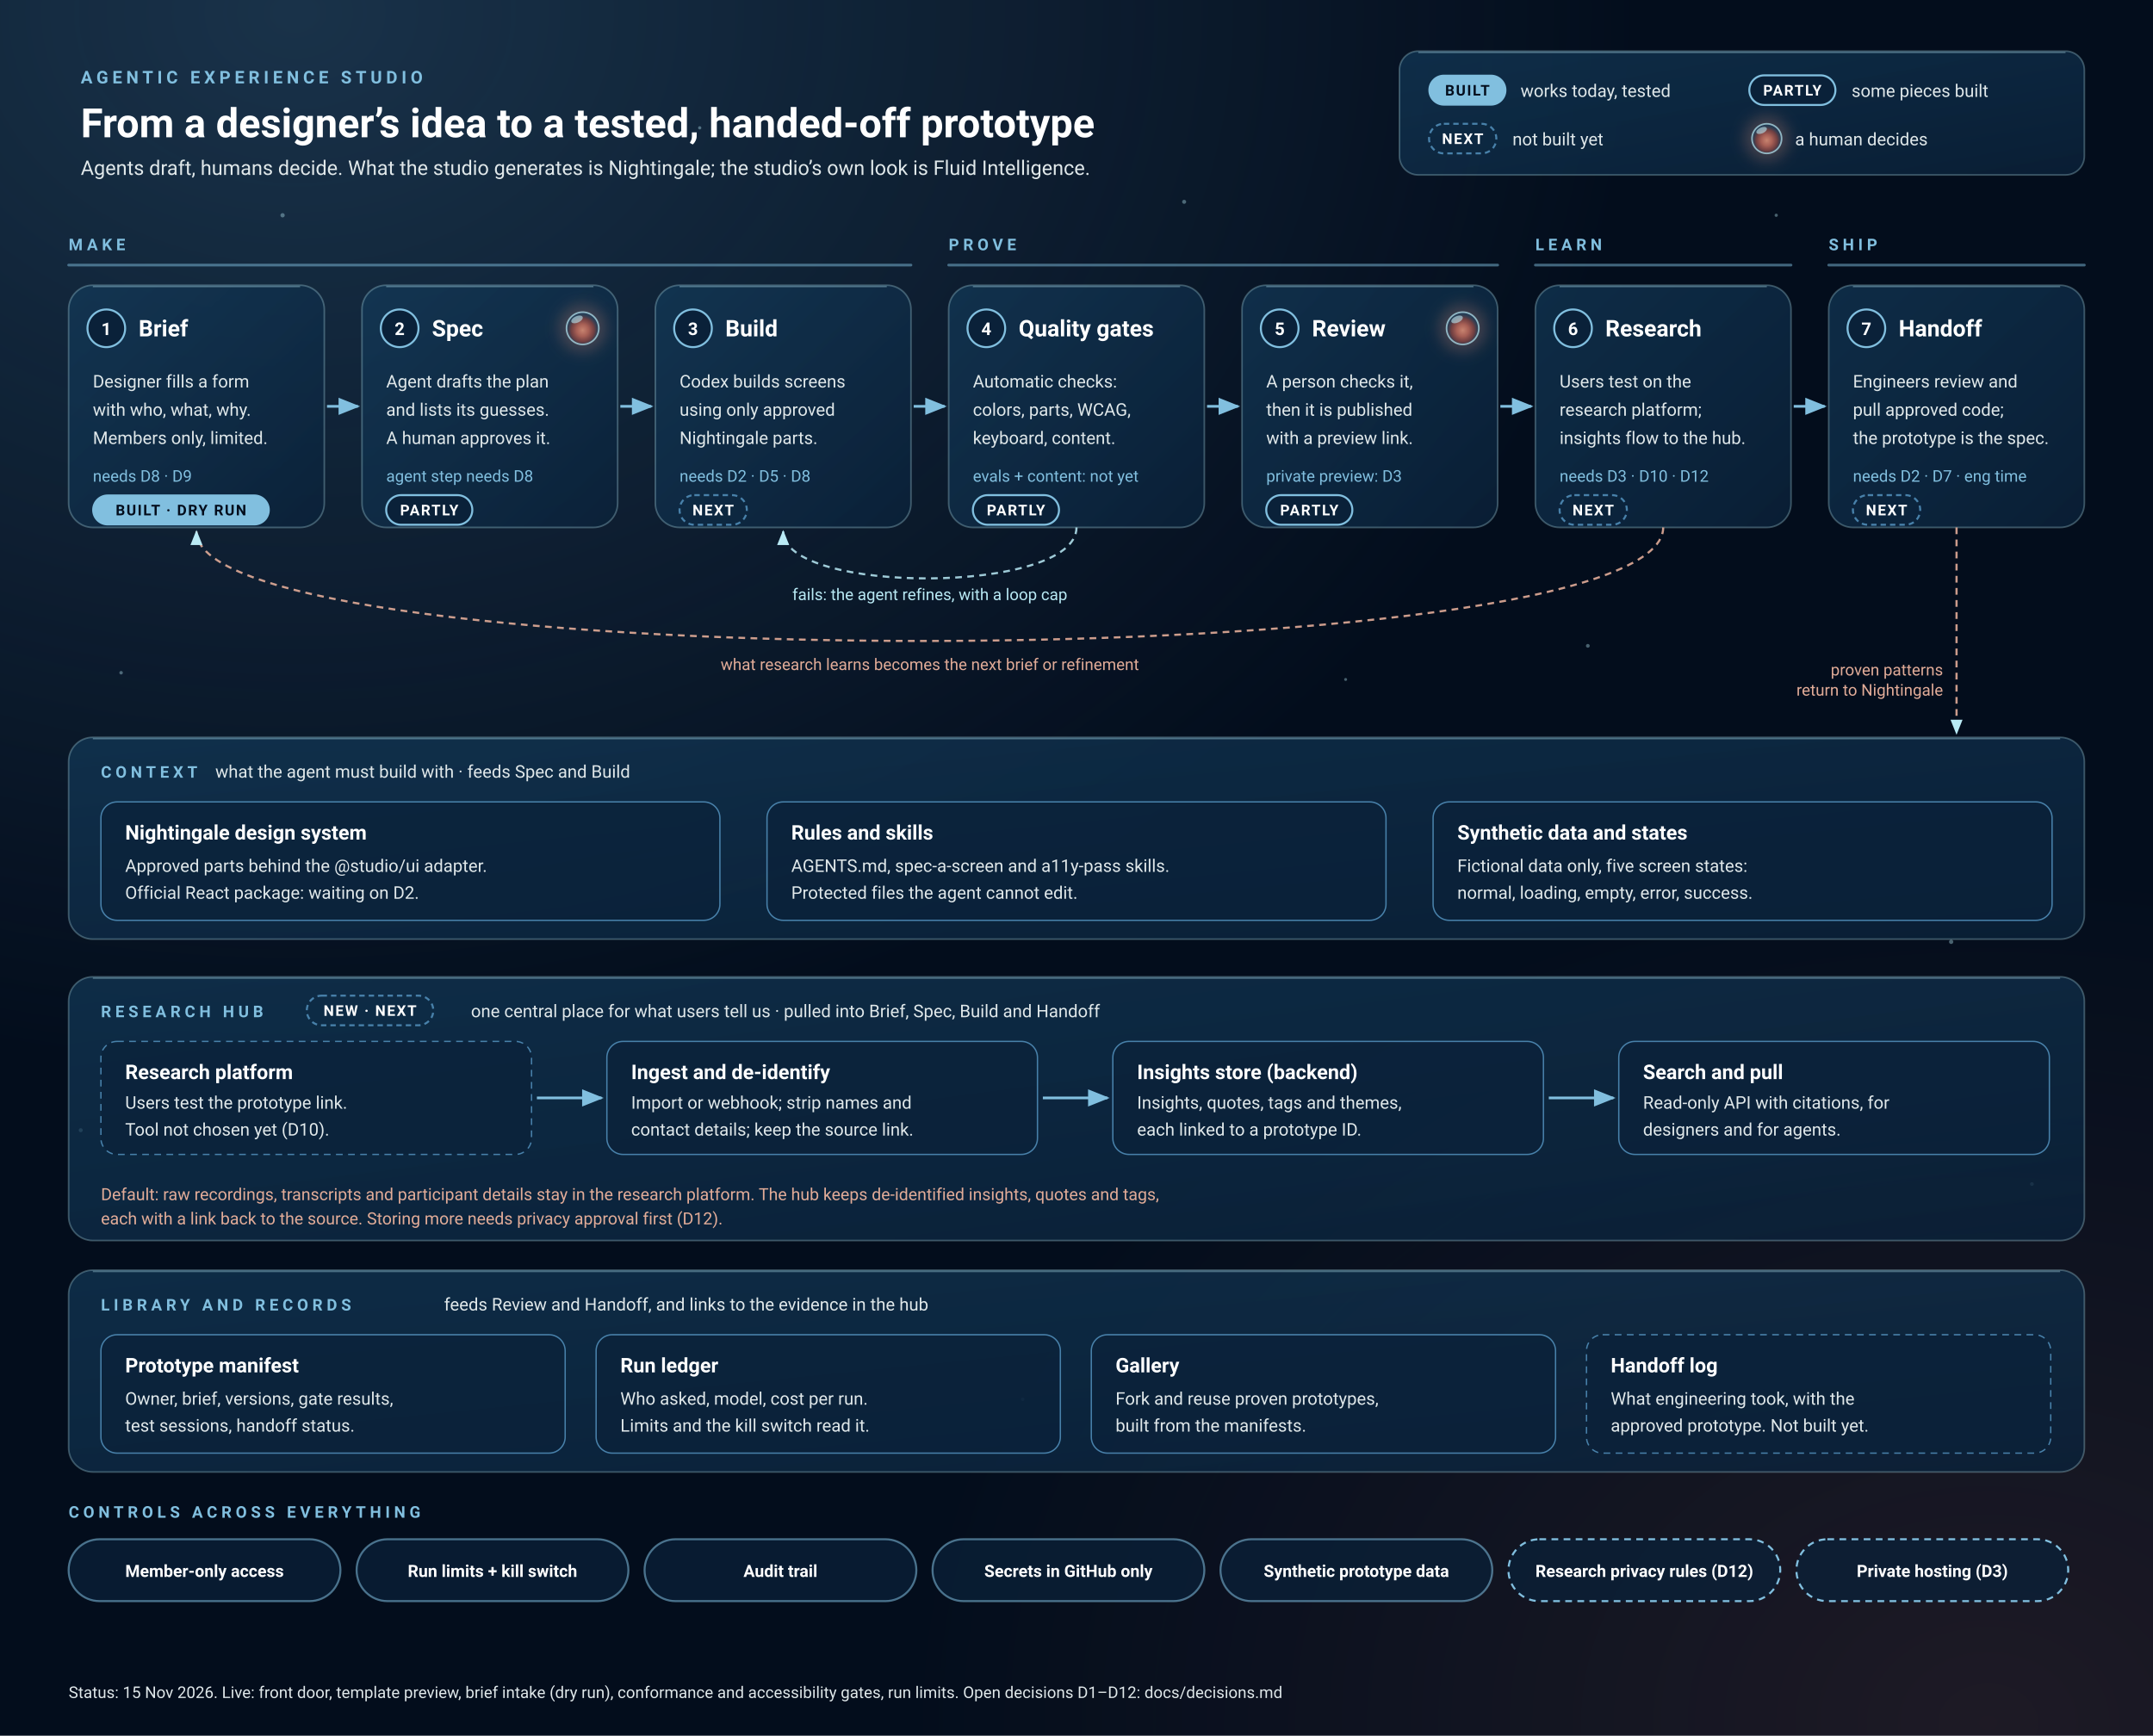
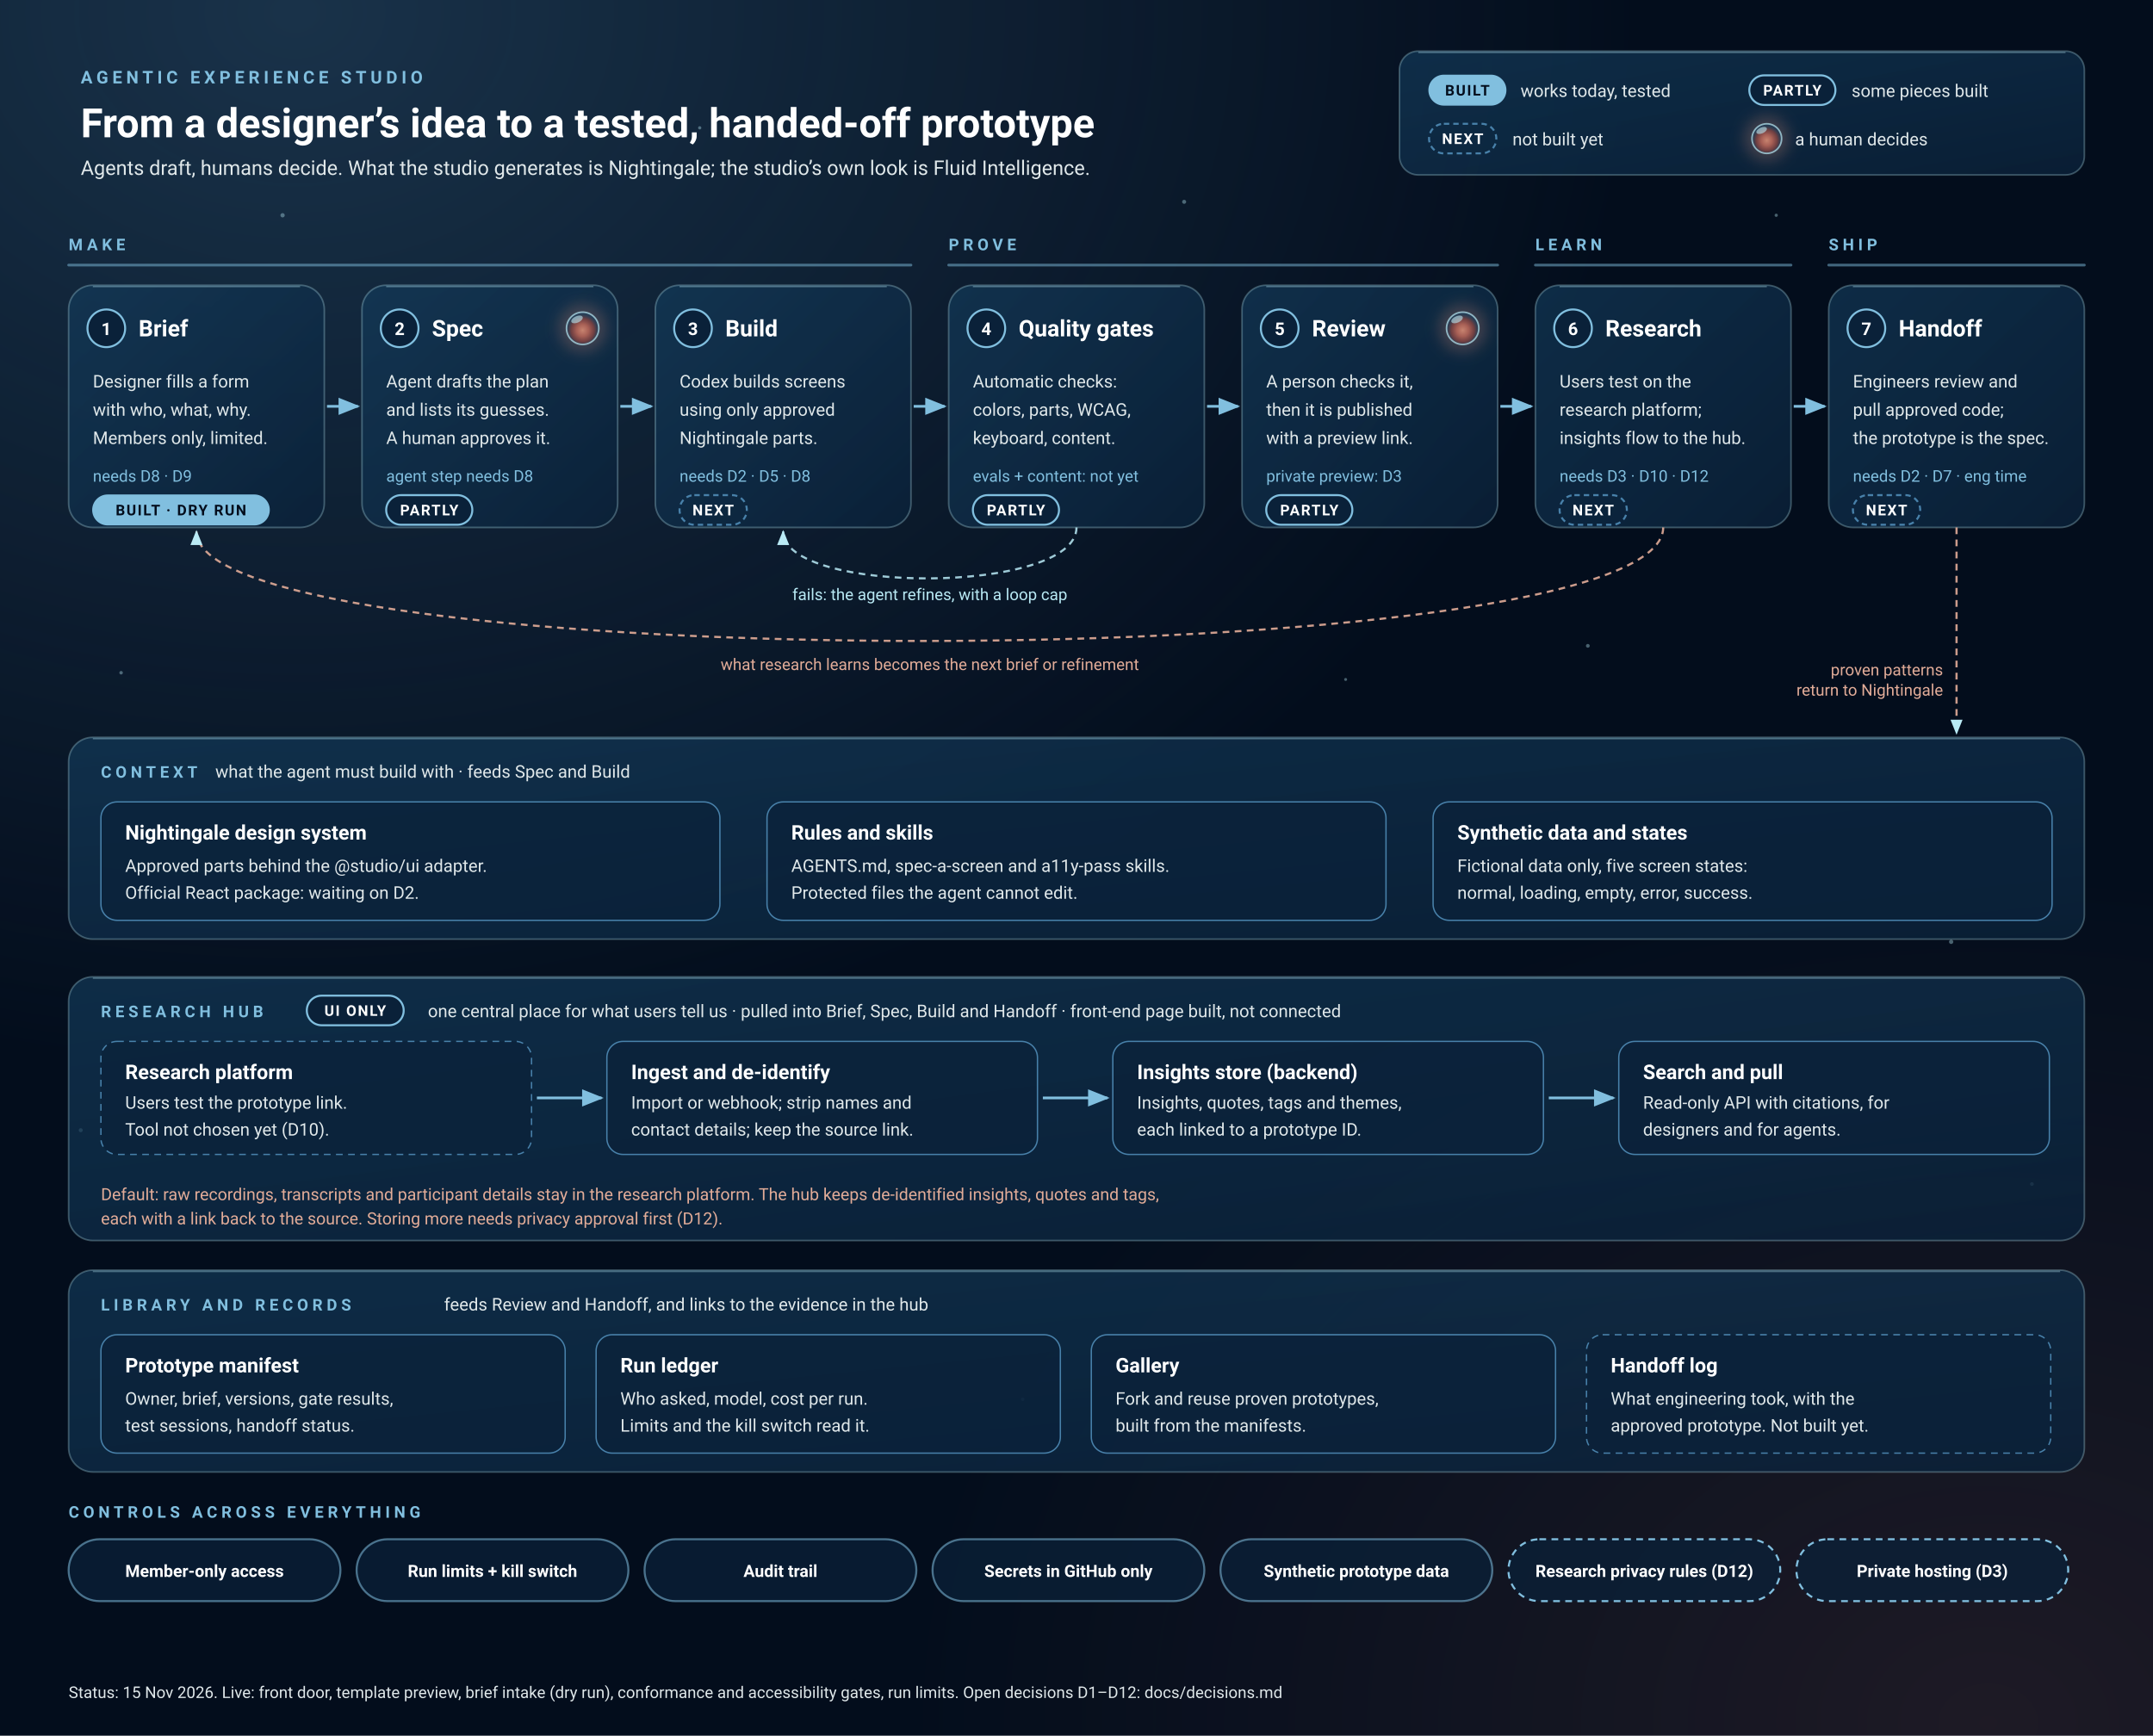
<svg xmlns="http://www.w3.org/2000/svg" viewBox="0 0 1600 1290" width="1600" height="1290" role="img" aria-labelledby="t d" font-family="system-ui, -apple-system, 'Segoe UI', Roboto, Arial, sans-serif">
  <defs>
    <radialGradient id="bgA" cx="0.14" cy="0" r="0.62">
      <stop offset="0" stop-color="#4881aa" stop-opacity="0.32" />
      <stop offset="1" stop-color="#4881aa" stop-opacity="0" />
    </radialGradient>
    <radialGradient id="bgB" cx="0.92" cy="1" r="0.5">
      <stop offset="0" stop-color="#a75f55" stop-opacity="0.16" />
      <stop offset="1" stop-color="#a75f55" stop-opacity="0" />
    </radialGradient>
    <linearGradient id="glass" x1="0" y1="0" x2="1" y2="1">
      <stop offset="0" stop-color="#133b5b" stop-opacity="0.66" />
      <stop offset="1" stop-color="#0a2139" stop-opacity="0.82" />
    </linearGradient>
    <radialGradient id="orb" cx="0.5" cy="0.56" r="0.5">
      <stop offset="0" stop-color="#c7836f" />
      <stop offset="0.38" stop-color="#a75f55" />
      <stop offset="0.72" stop-color="#743f40" stop-opacity="0.9" />
      <stop offset="1" stop-color="#133b5b" stop-opacity="0.55" />
    </radialGradient>
    <filter id="glow" x="-80%" y="-80%" width="260%" height="260%">
      <feGaussianBlur stdDeviation="5" />
    </filter>
    <marker id="arrow" viewBox="0 0 10 10" refX="9" refY="5" markerWidth="8" markerHeight="8" orient="auto-start-reverse">
      <path d="M0 1L10 5L0 9z" fill="#81bfdf" />
    </marker>
    <marker id="arrowSoft" viewBox="0 0 10 10" refX="9" refY="5" markerWidth="7" markerHeight="7" orient="auto-start-reverse">
      <path d="M0 1L10 5L0 9z" fill="#b9eaf5" />
    </marker>
  </defs>
  <rect width="1600" height="1290" fill="#030d1c" />
  <rect width="1600" height="1290" fill="url(#bgA)" />
  <rect width="1600" height="1290" fill="url(#bgB)" />
  <circle cx="210" cy="160" r="1.6" fill="#b9eaf5" opacity="0.38" />
  <circle cx="520" cy="95" r="1.2" fill="#b9eaf5" opacity="0.38" />
  <circle cx="880" cy="150" r="1.5" fill="#b9eaf5" opacity="0.38" />
  <circle cx="1180" cy="480" r="1.4" fill="#b9eaf5" opacity="0.38" />
  <circle cx="90" cy="500" r="1.3" fill="#b9eaf5" opacity="0.38" />
  <circle cx="1450" cy="700" r="1.6" fill="#b9eaf5" opacity="0.38" />
  <circle cx="760" cy="1040" r="1.3" fill="#b9eaf5" opacity="0.38" />
  <circle cx="330" cy="905" r="1.2" fill="#b9eaf5" opacity="0.38" />
  <circle cx="1510" cy="880" r="1.4" fill="#b9eaf5" opacity="0.38" />
  <circle cx="1000" cy="505" r="1.1" fill="#b9eaf5" opacity="0.38" />
  <circle cx="60" cy="840" r="1.5" fill="#b9eaf5" opacity="0.38" />
  <circle cx="1320" cy="160" r="1.2" fill="#b9eaf5" opacity="0.38" />
  <text x="60" y="62" font-size="13" font-weight="700" fill="#81bfdf" text-anchor="start" letter-spacing="3">AGENTIC EXPERIENCE STUDIO</text>
  <text x="60" y="102" font-size="30" font-weight="700" fill="#ffffff" text-anchor="start">From a designer’s idea to a tested, handed-off prototype</text>
  <text x="60" y="130" font-size="15" font-weight="400" fill="#e0e8ea" text-anchor="start">Agents draft, humans decide. What the studio generates is Nightingale; the studio’s own look is Fluid Intelligence.</text>
  <rect x="1040" y="38" width="509" height="92" rx="14" fill="url(#glass)" stroke="#b9eaf5" stroke-opacity="0.3" stroke-width="1.2" />
  <path d="M1054 39H1535" stroke="#b9eaf5" stroke-opacity="0.35" stroke-width="1" />
  <rect x="1062" y="56" width="57" height="22" rx="11" fill="#81bfdf" stroke="#81bfdf" />
  <text x="1090.5" y="71" font-size="11" font-weight="700" fill="#030d1c" text-anchor="middle" letter-spacing="1">BUILT</text>
  <text x="1130" y="72" font-size="13" font-weight="400" fill="#e0e8ea" text-anchor="start">works today, tested</text>
  <rect x="1300" y="56" width="64" height="22" rx="11" fill="#0a2139" stroke="#81bfdf" stroke-width="1.5" />
  <text x="1332" y="71" font-size="11" font-weight="700" fill="#ffffff" text-anchor="middle" letter-spacing="1">PARTLY</text>
  <text x="1376" y="72" font-size="13" font-weight="400" fill="#e0e8ea" text-anchor="start">some pieces built</text>
  <rect x="1062" y="92" width="50" height="22" rx="11" fill="none" stroke="#4881aa" stroke-width="1.5" stroke-dasharray="4 3" />
  <text x="1087" y="107" font-size="11" font-weight="700" fill="#ffffff" text-anchor="middle" letter-spacing="1">NEXT</text>
  <text x="1124" y="108" font-size="13" font-weight="400" fill="#e0e8ea" text-anchor="start">not built yet</text>
  <circle cx="1313" cy="103" r="17" fill="#c7836f" opacity="0.28" filter="url(#glow)" />
  <circle cx="1313" cy="103" r="11" fill="url(#orb)" />
  <circle cx="1313" cy="103" r="11" fill="none" stroke="#b9eaf5" stroke-opacity="0.7" stroke-width="1.2" />
  <ellipse cx="1309.15" cy="96.95" rx="4.18" ry="2.2" fill="#b9eaf5" opacity="0.6" transform="rotate(-24 1309.15 96.95)" />
  <text x="1334" y="108" font-size="13" font-weight="400" fill="#e0e8ea" text-anchor="start">a human decides</text>
  <text x="51" y="186" font-size="12" font-weight="700" fill="#81bfdf" text-anchor="start" letter-spacing="3">MAKE</text>
  <path d="M51 197H677" stroke="#81bfdf" stroke-opacity="0.5" stroke-width="2" stroke-linecap="round" />
  <text x="705" y="186" font-size="12" font-weight="700" fill="#81bfdf" text-anchor="start" letter-spacing="3">PROVE</text>
  <path d="M705 197H1113" stroke="#81bfdf" stroke-opacity="0.5" stroke-width="2" stroke-linecap="round" />
  <text x="1141" y="186" font-size="12" font-weight="700" fill="#81bfdf" text-anchor="start" letter-spacing="3">LEARN</text>
  <path d="M1141 197H1331" stroke="#81bfdf" stroke-opacity="0.5" stroke-width="2" stroke-linecap="round" />
  <text x="1359" y="186" font-size="12" font-weight="700" fill="#81bfdf" text-anchor="start" letter-spacing="3">SHIP</text>
  <path d="M1359 197H1549" stroke="#81bfdf" stroke-opacity="0.5" stroke-width="2" stroke-linecap="round" />
  <rect x="51" y="212" width="190" height="180" rx="18" fill="url(#glass)" stroke="#b9eaf5" stroke-opacity="0.3" stroke-width="1.2" />
  <path d="M69 213H223" stroke="#b9eaf5" stroke-opacity="0.35" stroke-width="1" />
  <circle cx="79" cy="244" r="14" fill="#0a2139" stroke="#81bfdf" stroke-width="1.5" />
  <text x="79" y="249" font-size="13" font-weight="700" fill="#ffffff" text-anchor="middle">1</text>
  <text x="103" y="250" font-size="17" font-weight="700" fill="#ffffff" text-anchor="start">Brief</text>
  <text x="69" y="288" font-size="13" font-weight="400" fill="#e0e8ea" text-anchor="start">Designer fills a form</text>
  <text x="69" y="309" font-size="13" font-weight="400" fill="#e0e8ea" text-anchor="start">with who, what, why.</text>
  <text x="69" y="330" font-size="13" font-weight="400" fill="#e0e8ea" text-anchor="start">Members only, limited.</text>
  <text x="69" y="358" font-size="12" font-weight="400" fill="#81bfdf" text-anchor="start">needs D8 · D9</text>
  <rect x="69" y="368" width="131" height="22" rx="11" fill="#81bfdf" stroke="#81bfdf" />
  <text x="134.5" y="383" font-size="11" font-weight="700" fill="#030d1c" text-anchor="middle" letter-spacing="1">BUILT · DRY RUN</text>
  <path d="M243 302H266" stroke="#81bfdf" stroke-width="2" marker-end="url(#arrow)" />
  <rect x="269" y="212" width="190" height="180" rx="18" fill="url(#glass)" stroke="#b9eaf5" stroke-opacity="0.3" stroke-width="1.2" />
  <path d="M287 213H441" stroke="#b9eaf5" stroke-opacity="0.35" stroke-width="1" />
  <circle cx="297" cy="244" r="14" fill="#0a2139" stroke="#81bfdf" stroke-width="1.5" />
  <text x="297" y="249" font-size="13" font-weight="700" fill="#ffffff" text-anchor="middle">2</text>
  <text x="321" y="250" font-size="17" font-weight="700" fill="#ffffff" text-anchor="start">Spec</text>
  <circle cx="433" cy="244" r="18" fill="#c7836f" opacity="0.28" filter="url(#glow)" />
  <circle cx="433" cy="244" r="12" fill="url(#orb)" />
  <circle cx="433" cy="244" r="12" fill="none" stroke="#b9eaf5" stroke-opacity="0.7" stroke-width="1.2" />
  <ellipse cx="428.8" cy="237.4" rx="4.56" ry="2.4" fill="#b9eaf5" opacity="0.6" transform="rotate(-24 428.8 237.4)" />
  <text x="287" y="288" font-size="13" font-weight="400" fill="#e0e8ea" text-anchor="start">Agent drafts the plan</text>
  <text x="287" y="309" font-size="13" font-weight="400" fill="#e0e8ea" text-anchor="start">and lists its guesses.</text>
  <text x="287" y="330" font-size="13" font-weight="400" fill="#e0e8ea" text-anchor="start">A human approves it.</text>
  <text x="287" y="358" font-size="12" font-weight="400" fill="#81bfdf" text-anchor="start">agent step needs D8</text>
  <rect x="287" y="368" width="64" height="22" rx="11" fill="#0a2139" stroke="#81bfdf" stroke-width="1.5" />
  <text x="319" y="383" font-size="11" font-weight="700" fill="#ffffff" text-anchor="middle" letter-spacing="1">PARTLY</text>
  <path d="M461 302H484" stroke="#81bfdf" stroke-width="2" marker-end="url(#arrow)" />
  <rect x="487" y="212" width="190" height="180" rx="18" fill="url(#glass)" stroke="#b9eaf5" stroke-opacity="0.3" stroke-width="1.2" />
  <path d="M505 213H659" stroke="#b9eaf5" stroke-opacity="0.35" stroke-width="1" />
  <circle cx="515" cy="244" r="14" fill="#0a2139" stroke="#81bfdf" stroke-width="1.5" />
  <text x="515" y="249" font-size="13" font-weight="700" fill="#ffffff" text-anchor="middle">3</text>
  <text x="539" y="250" font-size="17" font-weight="700" fill="#ffffff" text-anchor="start">Build</text>
  <text x="505" y="288" font-size="13" font-weight="400" fill="#e0e8ea" text-anchor="start">Codex builds screens</text>
  <text x="505" y="309" font-size="13" font-weight="400" fill="#e0e8ea" text-anchor="start">using only approved</text>
  <text x="505" y="330" font-size="13" font-weight="400" fill="#e0e8ea" text-anchor="start">Nightingale parts.</text>
  <text x="505" y="358" font-size="12" font-weight="400" fill="#81bfdf" text-anchor="start">needs D2 · D5 · D8</text>
  <rect x="505" y="368" width="50" height="22" rx="11" fill="none" stroke="#4881aa" stroke-width="1.5" stroke-dasharray="4 3" />
  <text x="530" y="383" font-size="11" font-weight="700" fill="#ffffff" text-anchor="middle" letter-spacing="1">NEXT</text>
  <path d="M679 302H702" stroke="#81bfdf" stroke-width="2" marker-end="url(#arrow)" />
  <rect x="705" y="212" width="190" height="180" rx="18" fill="url(#glass)" stroke="#b9eaf5" stroke-opacity="0.3" stroke-width="1.2" />
  <path d="M723 213H877" stroke="#b9eaf5" stroke-opacity="0.35" stroke-width="1" />
  <circle cx="733" cy="244" r="14" fill="#0a2139" stroke="#81bfdf" stroke-width="1.5" />
  <text x="733" y="249" font-size="13" font-weight="700" fill="#ffffff" text-anchor="middle">4</text>
  <text x="757" y="250" font-size="17" font-weight="700" fill="#ffffff" text-anchor="start">Quality gates</text>
  <text x="723" y="288" font-size="13" font-weight="400" fill="#e0e8ea" text-anchor="start">Automatic checks:</text>
  <text x="723" y="309" font-size="13" font-weight="400" fill="#e0e8ea" text-anchor="start">colors, parts, WCAG,</text>
  <text x="723" y="330" font-size="13" font-weight="400" fill="#e0e8ea" text-anchor="start">keyboard, content.</text>
  <text x="723" y="358" font-size="12" font-weight="400" fill="#81bfdf" text-anchor="start">evals + content: not yet</text>
  <rect x="723" y="368" width="64" height="22" rx="11" fill="#0a2139" stroke="#81bfdf" stroke-width="1.5" />
  <text x="755" y="383" font-size="11" font-weight="700" fill="#ffffff" text-anchor="middle" letter-spacing="1">PARTLY</text>
  <path d="M897 302H920" stroke="#81bfdf" stroke-width="2" marker-end="url(#arrow)" />
  <rect x="923" y="212" width="190" height="180" rx="18" fill="url(#glass)" stroke="#b9eaf5" stroke-opacity="0.3" stroke-width="1.2" />
  <path d="M941 213H1095" stroke="#b9eaf5" stroke-opacity="0.35" stroke-width="1" />
  <circle cx="951" cy="244" r="14" fill="#0a2139" stroke="#81bfdf" stroke-width="1.5" />
  <text x="951" y="249" font-size="13" font-weight="700" fill="#ffffff" text-anchor="middle">5</text>
  <text x="975" y="250" font-size="17" font-weight="700" fill="#ffffff" text-anchor="start">Review</text>
  <circle cx="1087" cy="244" r="18" fill="#c7836f" opacity="0.28" filter="url(#glow)" />
  <circle cx="1087" cy="244" r="12" fill="url(#orb)" />
  <circle cx="1087" cy="244" r="12" fill="none" stroke="#b9eaf5" stroke-opacity="0.7" stroke-width="1.2" />
  <ellipse cx="1082.8" cy="237.4" rx="4.56" ry="2.4" fill="#b9eaf5" opacity="0.6" transform="rotate(-24 1082.8 237.4)" />
  <text x="941" y="288" font-size="13" font-weight="400" fill="#e0e8ea" text-anchor="start">A person checks it,</text>
  <text x="941" y="309" font-size="13" font-weight="400" fill="#e0e8ea" text-anchor="start">then it is published</text>
  <text x="941" y="330" font-size="13" font-weight="400" fill="#e0e8ea" text-anchor="start">with a preview link.</text>
  <text x="941" y="358" font-size="12" font-weight="400" fill="#81bfdf" text-anchor="start">private preview: D3</text>
  <rect x="941" y="368" width="64" height="22" rx="11" fill="#0a2139" stroke="#81bfdf" stroke-width="1.5" />
  <text x="973" y="383" font-size="11" font-weight="700" fill="#ffffff" text-anchor="middle" letter-spacing="1">PARTLY</text>
  <path d="M1115 302H1138" stroke="#81bfdf" stroke-width="2" marker-end="url(#arrow)" />
  <rect x="1141" y="212" width="190" height="180" rx="18" fill="url(#glass)" stroke="#b9eaf5" stroke-opacity="0.3" stroke-width="1.2" />
  <path d="M1159 213H1313" stroke="#b9eaf5" stroke-opacity="0.35" stroke-width="1" />
  <circle cx="1169" cy="244" r="14" fill="#0a2139" stroke="#81bfdf" stroke-width="1.5" />
  <text x="1169" y="249" font-size="13" font-weight="700" fill="#ffffff" text-anchor="middle">6</text>
  <text x="1193" y="250" font-size="17" font-weight="700" fill="#ffffff" text-anchor="start">Research</text>
  <text x="1159" y="288" font-size="13" font-weight="400" fill="#e0e8ea" text-anchor="start">Users test on the</text>
  <text x="1159" y="309" font-size="13" font-weight="400" fill="#e0e8ea" text-anchor="start">research platform;</text>
  <text x="1159" y="330" font-size="13" font-weight="400" fill="#e0e8ea" text-anchor="start">insights flow to the hub.</text>
  <text x="1159" y="358" font-size="12" font-weight="400" fill="#81bfdf" text-anchor="start">needs D3 · D10 · D12</text>
  <rect x="1159" y="368" width="50" height="22" rx="11" fill="none" stroke="#4881aa" stroke-width="1.5" stroke-dasharray="4 3" />
  <text x="1184" y="383" font-size="11" font-weight="700" fill="#ffffff" text-anchor="middle" letter-spacing="1">NEXT</text>
  <path d="M1333 302H1356" stroke="#81bfdf" stroke-width="2" marker-end="url(#arrow)" />
  <rect x="1359" y="212" width="190" height="180" rx="18" fill="url(#glass)" stroke="#b9eaf5" stroke-opacity="0.3" stroke-width="1.2" />
  <path d="M1377 213H1531" stroke="#b9eaf5" stroke-opacity="0.35" stroke-width="1" />
  <circle cx="1387" cy="244" r="14" fill="#0a2139" stroke="#81bfdf" stroke-width="1.5" />
  <text x="1387" y="249" font-size="13" font-weight="700" fill="#ffffff" text-anchor="middle">7</text>
  <text x="1411" y="250" font-size="17" font-weight="700" fill="#ffffff" text-anchor="start">Handoff</text>
  <text x="1377" y="288" font-size="13" font-weight="400" fill="#e0e8ea" text-anchor="start">Engineers review and</text>
  <text x="1377" y="309" font-size="13" font-weight="400" fill="#e0e8ea" text-anchor="start">pull approved code;</text>
  <text x="1377" y="330" font-size="13" font-weight="400" fill="#e0e8ea" text-anchor="start">the prototype is the spec.</text>
  <text x="1377" y="358" font-size="12" font-weight="400" fill="#81bfdf" text-anchor="start">needs D2 · D7 · eng time</text>
  <rect x="1377" y="368" width="50" height="22" rx="11" fill="none" stroke="#4881aa" stroke-width="1.5" stroke-dasharray="4 3" />
  <text x="1402" y="383" font-size="11" font-weight="700" fill="#ffffff" text-anchor="middle" letter-spacing="1">NEXT</text>
  <path d="M800 392 C800 442, 582 442, 582 395" fill="none" stroke="#b9eaf5" stroke-opacity="0.85" stroke-width="1.6" stroke-dasharray="5 4" marker-end="url(#arrowSoft)" />
  <text x="691" y="446" font-size="12" font-weight="400" fill="#b9eaf5" text-anchor="middle">fails: the agent refines, with a loop cap</text>
  <path d="M1236 392 C1236 504, 146 504, 146 395" fill="none" stroke="#e2ac98" stroke-opacity="0.9" stroke-width="1.6" stroke-dasharray="5 4" marker-end="url(#arrowSoft)" />
  <text x="691" y="498" font-size="12" font-weight="400" fill="#e2ac98" text-anchor="middle">what research learns becomes the next brief or refinement</text>
  <path d="M1454 392 V545" fill="none" stroke="#e2ac98" stroke-opacity="0.9" stroke-width="1.6" stroke-dasharray="5 4" marker-end="url(#arrowSoft)" />
  <text x="1444" y="502" font-size="12" font-weight="400" fill="#e2ac98" text-anchor="end">proven patterns</text>
  <text x="1444" y="517" font-size="12" font-weight="400" fill="#e2ac98" text-anchor="end">return to Nightingale</text>
  <rect x="51" y="548" width="1498" height="150" rx="18" fill="url(#glass)" stroke="#b9eaf5" stroke-opacity="0.3" stroke-width="1.2" />
  <path d="M69 549H1531" stroke="#b9eaf5" stroke-opacity="0.35" stroke-width="1" />
  <text x="75" y="578" font-size="12" font-weight="700" fill="#81bfdf" text-anchor="start" letter-spacing="3">CONTEXT</text>
  <text x="160" y="578" font-size="13" font-weight="400" fill="#e0e8ea" text-anchor="start">what the agent must build with · feeds Spec and Build</text>
  <rect x="75" y="596" width="460" height="88" rx="12" fill="#0a2139" fill-opacity="0.7" stroke="#4881aa" stroke-width="1" />
  <text x="93" y="624" font-size="15" font-weight="700" fill="#ffffff" text-anchor="start">Nightingale design system</text>
  <text x="93" y="648" font-size="13" font-weight="400" fill="#e0e8ea" text-anchor="start">Approved parts behind the @studio/ui adapter.</text>
  <text x="93" y="668" font-size="13" font-weight="400" fill="#e0e8ea" text-anchor="start">Official React package: waiting on D2.</text>
  <rect x="570" y="596" width="460" height="88" rx="12" fill="#0a2139" fill-opacity="0.7" stroke="#4881aa" stroke-width="1" />
  <text x="588" y="624" font-size="15" font-weight="700" fill="#ffffff" text-anchor="start">Rules and skills</text>
  <text x="588" y="648" font-size="13" font-weight="400" fill="#e0e8ea" text-anchor="start">AGENTS.md, spec-a-screen and a11y-pass skills.</text>
  <text x="588" y="668" font-size="13" font-weight="400" fill="#e0e8ea" text-anchor="start">Protected files the agent cannot edit.</text>
  <rect x="1065" y="596" width="460" height="88" rx="12" fill="#0a2139" fill-opacity="0.7" stroke="#4881aa" stroke-width="1" />
  <text x="1083" y="624" font-size="15" font-weight="700" fill="#ffffff" text-anchor="start">Synthetic data and states</text>
  <text x="1083" y="648" font-size="13" font-weight="400" fill="#e0e8ea" text-anchor="start">Fictional data only, five screen states:</text>
  <text x="1083" y="668" font-size="13" font-weight="400" fill="#e0e8ea" text-anchor="start">normal, loading, empty, error, success.</text>
  <rect x="51" y="726" width="1498" height="196" rx="18" fill="url(#glass)" stroke="#b9eaf5" stroke-opacity="0.3" stroke-width="1.2" />
  <path d="M69 727H1531" stroke="#b9eaf5" stroke-opacity="0.35" stroke-width="1" />
  <text x="75" y="756" font-size="12" font-weight="700" fill="#81bfdf" text-anchor="start" letter-spacing="3">RESEARCH HUB</text>
-   <rect x="228" y="740" width="94" height="22" rx="11" fill="none" stroke="#4881aa" stroke-width="1.5" stroke-dasharray="4 3" />
-   <text x="275" y="755" font-size="11" font-weight="700" fill="#ffffff" text-anchor="middle" letter-spacing="1">NEW · NEXT</text>
-   <text x="350" y="756" font-size="13" font-weight="400" fill="#e0e8ea" text-anchor="start">one central place for what users tell us · pulled into Brief, Spec, Build and Handoff</text>
+   <rect x="228" y="740" width="72" height="22" rx="11" fill="#0a2139" stroke="#81bfdf" stroke-width="1.5" />
+   <text x="264" y="755" font-size="11" font-weight="700" fill="#ffffff" text-anchor="middle" letter-spacing="1">UI ONLY</text>
+   <text x="318" y="756" font-size="13" font-weight="400" fill="#e0e8ea" text-anchor="start">one central place for what users tell us · pulled into Brief, Spec, Build and Handoff · front-end page built, not connected</text>
  <rect x="75" y="774" width="320" height="84" rx="12" fill="#0a2139" fill-opacity="0.7" stroke="#4881aa" stroke-width="1" stroke-dasharray="5 4" />
  <text x="93" y="802" font-size="15" font-weight="700" fill="#ffffff" text-anchor="start">Research platform</text>
  <text x="93" y="824" font-size="13" font-weight="400" fill="#e0e8ea" text-anchor="start">Users test the prototype link.</text>
  <text x="93" y="844" font-size="13" font-weight="400" fill="#e0e8ea" text-anchor="start">Tool not chosen yet (D10).</text>
  <path d="M399 816H447" stroke="#81bfdf" stroke-width="2" marker-end="url(#arrow)" />
  <rect x="451" y="774" width="320" height="84" rx="12" fill="#0a2139" fill-opacity="0.7" stroke="#4881aa" stroke-width="1" />
  <text x="469" y="802" font-size="15" font-weight="700" fill="#ffffff" text-anchor="start">Ingest and de-identify</text>
  <text x="469" y="824" font-size="13" font-weight="400" fill="#e0e8ea" text-anchor="start">Import or webhook; strip names and</text>
  <text x="469" y="844" font-size="13" font-weight="400" fill="#e0e8ea" text-anchor="start">contact details; keep the source link.</text>
  <path d="M775 816H823" stroke="#81bfdf" stroke-width="2" marker-end="url(#arrow)" />
  <rect x="827" y="774" width="320" height="84" rx="12" fill="#0a2139" fill-opacity="0.7" stroke="#4881aa" stroke-width="1" />
  <text x="845" y="802" font-size="15" font-weight="700" fill="#ffffff" text-anchor="start">Insights store (backend)</text>
  <text x="845" y="824" font-size="13" font-weight="400" fill="#e0e8ea" text-anchor="start">Insights, quotes, tags and themes,</text>
  <text x="845" y="844" font-size="13" font-weight="400" fill="#e0e8ea" text-anchor="start">each linked to a prototype ID.</text>
  <path d="M1151 816H1199" stroke="#81bfdf" stroke-width="2" marker-end="url(#arrow)" />
  <rect x="1203" y="774" width="320" height="84" rx="12" fill="#0a2139" fill-opacity="0.7" stroke="#4881aa" stroke-width="1" />
  <text x="1221" y="802" font-size="15" font-weight="700" fill="#ffffff" text-anchor="start">Search and pull</text>
  <text x="1221" y="824" font-size="13" font-weight="400" fill="#e0e8ea" text-anchor="start">Read-only API with citations, for</text>
  <text x="1221" y="844" font-size="13" font-weight="400" fill="#e0e8ea" text-anchor="start">designers and for agents.</text>
  <text x="75" y="892" font-size="12.5" font-weight="400" fill="#e2ac98" text-anchor="start">Default: raw recordings, transcripts and participant details stay in the research platform. The hub keeps de-identified insights, quotes and tags,</text>
  <text x="75" y="910" font-size="12.5" font-weight="400" fill="#e2ac98" text-anchor="start">each with a link back to the source. Storing more needs privacy approval first (D12).</text>
  <rect x="51" y="944" width="1498" height="150" rx="18" fill="url(#glass)" stroke="#b9eaf5" stroke-opacity="0.3" stroke-width="1.2" />
  <path d="M69 945H1531" stroke="#b9eaf5" stroke-opacity="0.35" stroke-width="1" />
  <text x="75" y="974" font-size="12" font-weight="700" fill="#81bfdf" text-anchor="start" letter-spacing="3">LIBRARY AND RECORDS</text>
  <text x="330" y="974" font-size="13" font-weight="400" fill="#e0e8ea" text-anchor="start">feeds Review and Handoff, and links to the evidence in the hub</text>
  <rect x="75" y="992" width="345" height="88" rx="12" fill="#0a2139" fill-opacity="0.7" stroke="#4881aa" stroke-width="1" />
  <text x="93" y="1020" font-size="15" font-weight="700" fill="#ffffff" text-anchor="start">Prototype manifest</text>
  <text x="93" y="1044" font-size="13" font-weight="400" fill="#e0e8ea" text-anchor="start">Owner, brief, versions, gate results,</text>
  <text x="93" y="1064" font-size="13" font-weight="400" fill="#e0e8ea" text-anchor="start">test sessions, handoff status.</text>
  <rect x="443" y="992" width="345" height="88" rx="12" fill="#0a2139" fill-opacity="0.7" stroke="#4881aa" stroke-width="1" />
  <text x="461" y="1020" font-size="15" font-weight="700" fill="#ffffff" text-anchor="start">Run ledger</text>
  <text x="461" y="1044" font-size="13" font-weight="400" fill="#e0e8ea" text-anchor="start">Who asked, model, cost per run.</text>
  <text x="461" y="1064" font-size="13" font-weight="400" fill="#e0e8ea" text-anchor="start">Limits and the kill switch read it.</text>
  <rect x="811" y="992" width="345" height="88" rx="12" fill="#0a2139" fill-opacity="0.7" stroke="#4881aa" stroke-width="1" />
  <text x="829" y="1020" font-size="15" font-weight="700" fill="#ffffff" text-anchor="start">Gallery</text>
  <text x="829" y="1044" font-size="13" font-weight="400" fill="#e0e8ea" text-anchor="start">Fork and reuse proven prototypes,</text>
  <text x="829" y="1064" font-size="13" font-weight="400" fill="#e0e8ea" text-anchor="start">built from the manifests.</text>
  <rect x="1179" y="992" width="345" height="88" rx="12" fill="#0a2139" fill-opacity="0.7" stroke="#4881aa" stroke-width="1" stroke-dasharray="5 4" />
  <text x="1197" y="1020" font-size="15" font-weight="700" fill="#ffffff" text-anchor="start">Handoff log</text>
  <text x="1197" y="1044" font-size="13" font-weight="400" fill="#e0e8ea" text-anchor="start">What engineering took, with the</text>
  <text x="1197" y="1064" font-size="13" font-weight="400" fill="#e0e8ea" text-anchor="start">approved prototype. Not built yet.</text>
  <text x="51" y="1128" font-size="12" font-weight="700" fill="#81bfdf" text-anchor="start" letter-spacing="3">CONTROLS ACROSS EVERYTHING</text>
  <rect x="51" y="1144" width="202" height="46" rx="23" fill="#0a2139" fill-opacity="0.75" stroke="#81bfdf" stroke-opacity="0.55" stroke-width="1.5" />
  <text x="152" y="1172" font-size="12.5" font-weight="600" fill="#ffffff" text-anchor="middle">Member-only access</text>
  <rect x="265" y="1144" width="202" height="46" rx="23" fill="#0a2139" fill-opacity="0.75" stroke="#81bfdf" stroke-opacity="0.55" stroke-width="1.5" />
  <text x="366" y="1172" font-size="12.5" font-weight="600" fill="#ffffff" text-anchor="middle">Run limits + kill switch</text>
  <rect x="479" y="1144" width="202" height="46" rx="23" fill="#0a2139" fill-opacity="0.75" stroke="#81bfdf" stroke-opacity="0.55" stroke-width="1.5" />
  <text x="580" y="1172" font-size="12.5" font-weight="600" fill="#ffffff" text-anchor="middle">Audit trail</text>
  <rect x="693" y="1144" width="202" height="46" rx="23" fill="#0a2139" fill-opacity="0.75" stroke="#81bfdf" stroke-opacity="0.55" stroke-width="1.5" />
  <text x="794" y="1172" font-size="12.5" font-weight="600" fill="#ffffff" text-anchor="middle">Secrets in GitHub only</text>
  <rect x="907" y="1144" width="202" height="46" rx="23" fill="#0a2139" fill-opacity="0.75" stroke="#81bfdf" stroke-opacity="0.55" stroke-width="1.5" />
  <text x="1008" y="1172" font-size="12.5" font-weight="600" fill="#ffffff" text-anchor="middle">Synthetic prototype data</text>
  <rect x="1121" y="1144" width="202" height="46" rx="23" fill="#0a2139" fill-opacity="0.75" stroke="#81bfdf" stroke-opacity="1" stroke-width="1.5" stroke-dasharray="5 4" />
  <text x="1222" y="1172" font-size="12.5" font-weight="600" fill="#ffffff" text-anchor="middle">Research privacy rules (D12)</text>
  <rect x="1335" y="1144" width="202" height="46" rx="23" fill="#0a2139" fill-opacity="0.75" stroke="#81bfdf" stroke-opacity="1" stroke-width="1.5" stroke-dasharray="5 4" />
  <text x="1436" y="1172" font-size="12.5" font-weight="600" fill="#ffffff" text-anchor="middle">Private hosting (D3)</text>
  <text x="51" y="1262" font-size="12" font-weight="400" fill="#e0e8ea" text-anchor="start">Status: 15 Nov 2026. Live: front door, template preview, brief intake (dry run), conformance and accessibility gates, run limits. Open decisions D1–D12: docs/decisions.md</text>
</svg>
